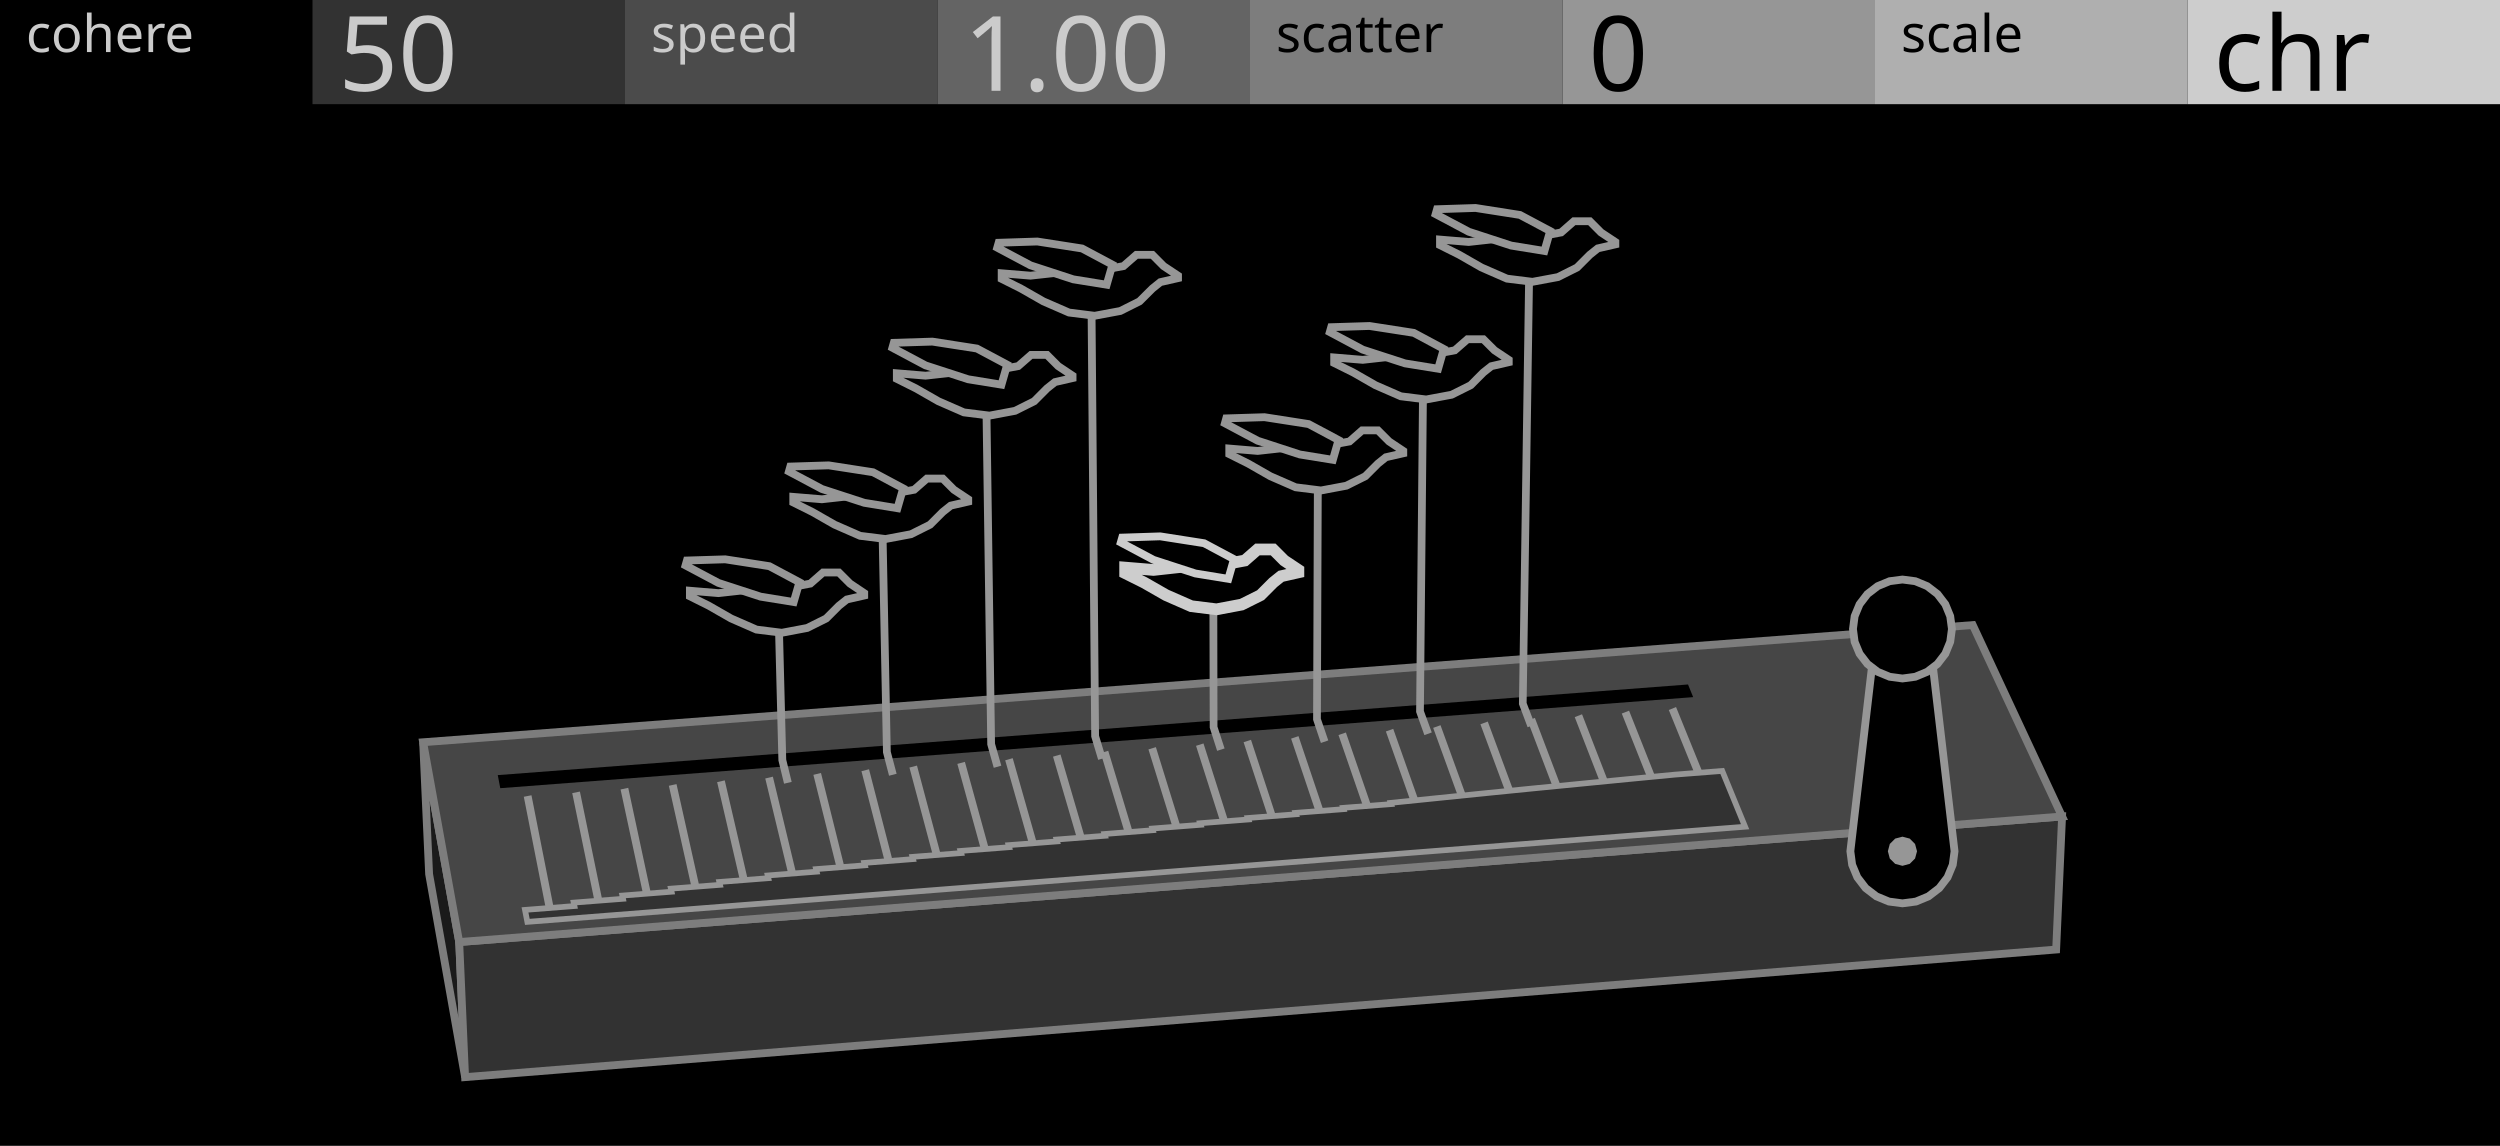
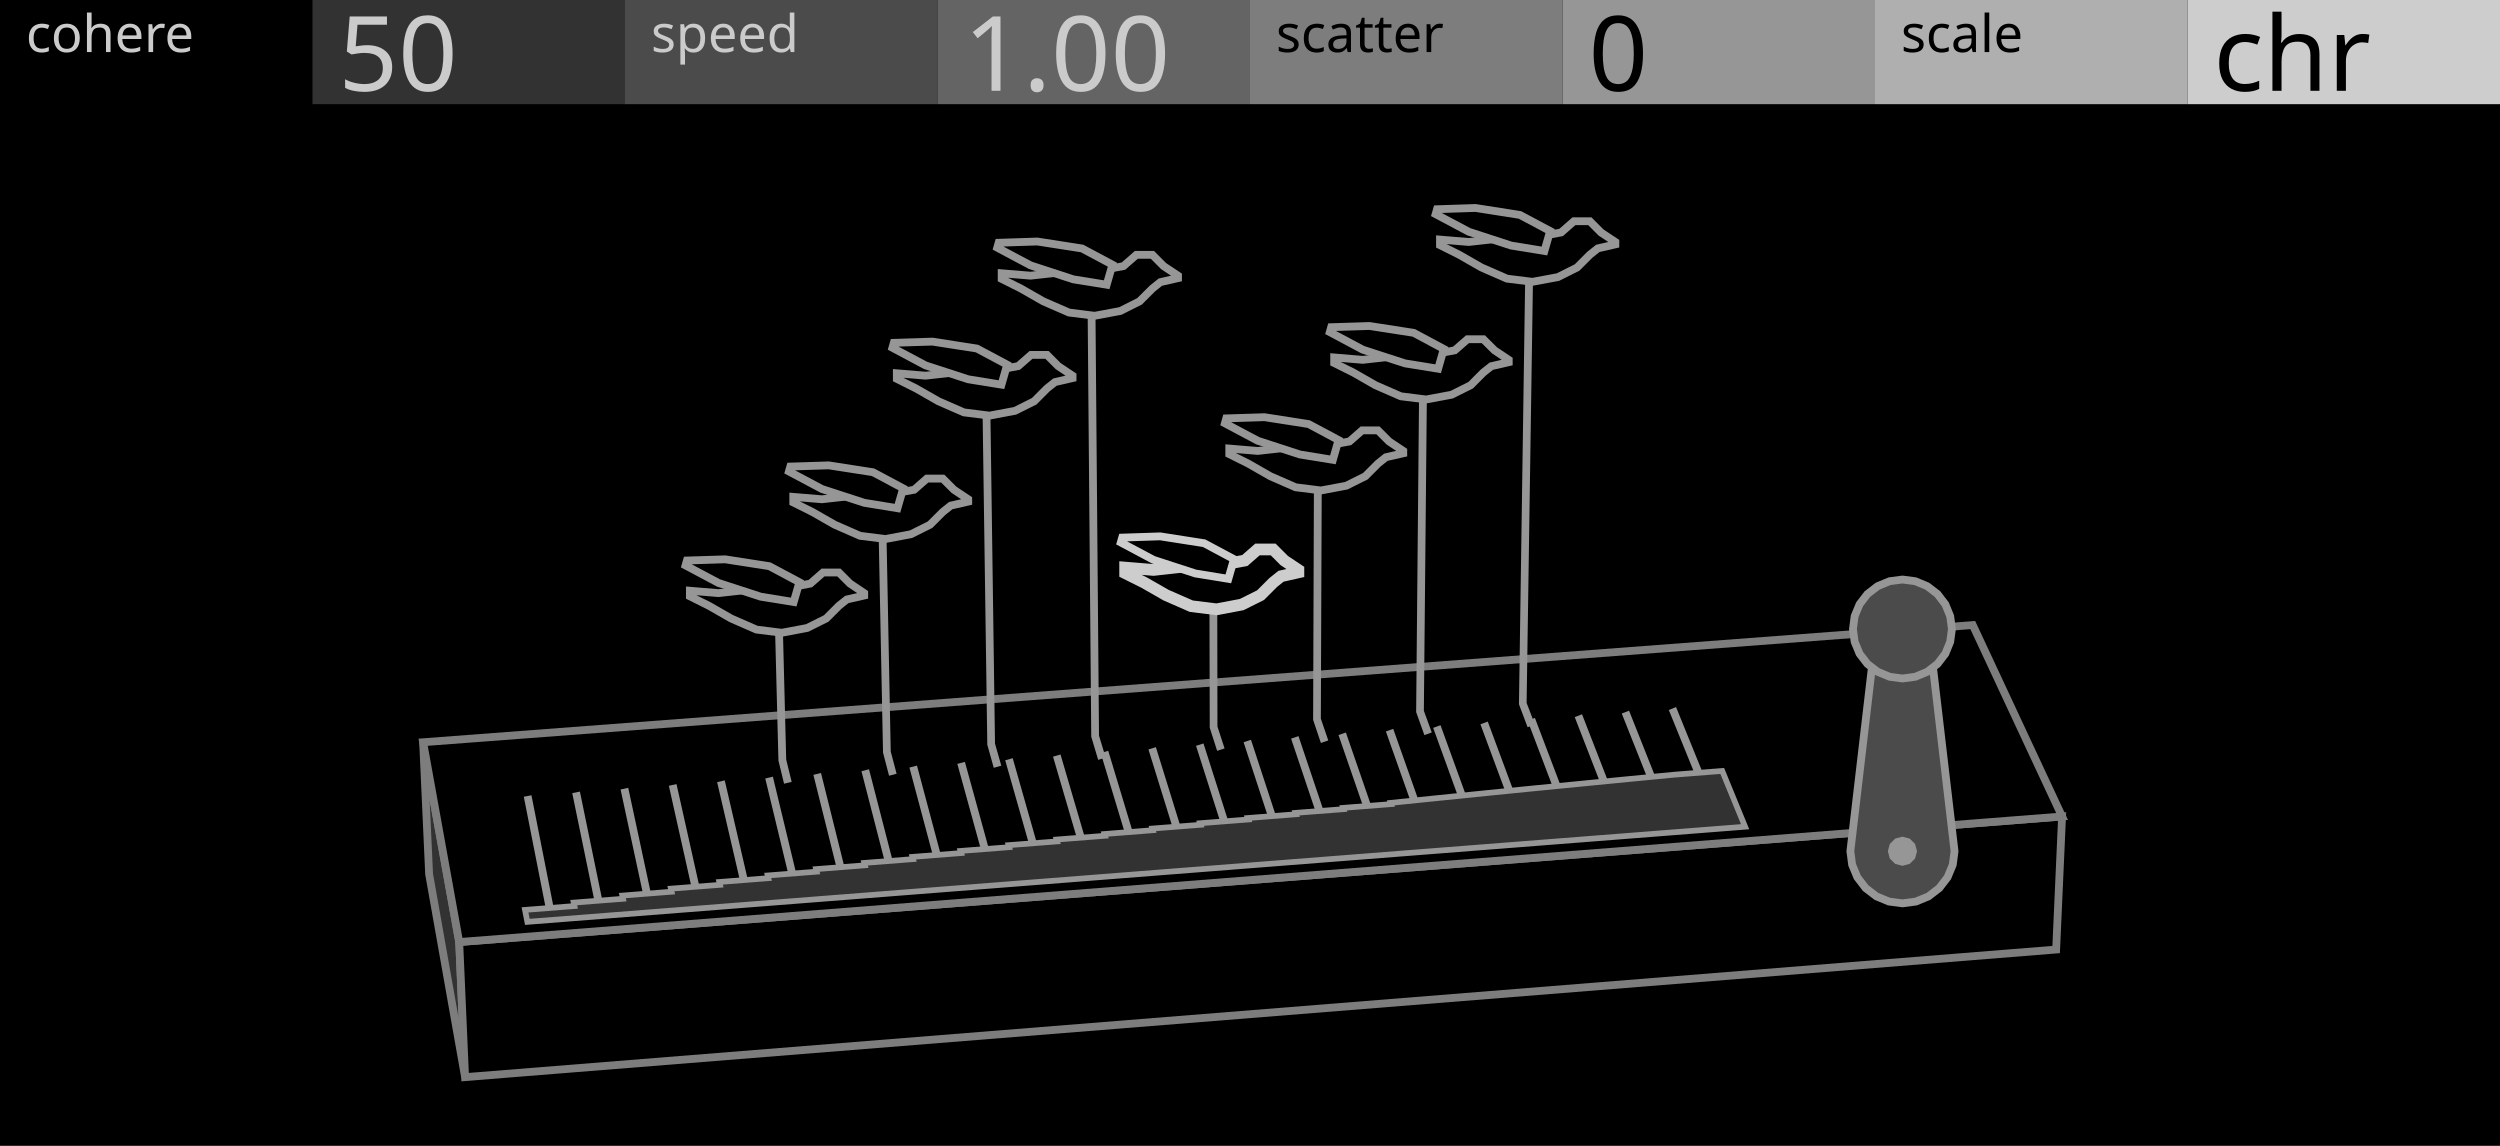
<svg xmlns="http://www.w3.org/2000/svg" width="480" height="220" viewBox="0 0 480 220">
  <g id="preview_canvas">
    <rect x="0" y="0" width="480" height="220" fill="#000000" stroke="none" />
  </g>
  <g id="preview_header">
    <rect x="0" y="0" width="60" height="20" fill="#000000" stroke="none" />
    <rect x="60" y="0" width="60" height="20" fill="#323232" stroke="none" />
    <rect x="120" y="0" width="60" height="20" fill="#4B4B4B" stroke="none" />
    <rect x="180" y="0" width="60" height="20" fill="#646464" stroke="none" />
    <rect x="240" y="0" width="60" height="20" fill="#7D7D7D" stroke="none" />
    <rect x="300" y="0" width="60" height="20" fill="#969696" stroke="none" />
    <rect x="360" y="0" width="60" height="20" fill="#AFAFAF" stroke="none" />
    <rect x="420" y="0" width="60" height="20" fill="#CDCDCD" stroke="none" />
    <text transform="matrix(1 0 0 1 5 10)" fill="#CBCBCB" stroke="none" font-family="UniversNextPro-Light" font-size="10px">cohere</text>
    <text transform="matrix(1 0 0 1 125 10)" fill="#CBCBCB" stroke="none" font-family="UniversNextPro-Light" font-size="10px">speed</text>
    <text transform="matrix(1 0 0 1 245 10)" fill="#000000" stroke="none" font-family="UniversNextPro-Light" font-size="10px">scatter</text>
    <text transform="matrix(1 0 0 1 365 10)" fill="#000000" stroke="none" font-family="UniversNextPro-Light" font-size="10px">scale</text>
    <text transform="matrix(1 0 0 1 65 17.44)" fill="#CBCBCB" stroke="none" font-family="UniversNextPro-Light" font-size="20px">50</text>
    <text transform="matrix(1 0 0 1 185 17.44)" fill="#CBCBCB" stroke="none" font-family="UniversNextPro-Light" font-size="20px">1.00</text>
    <text transform="matrix(1 0 0 1 305 17.44)" fill="#000000" stroke="none" font-family="UniversNextPro-Light" font-size="20px">0</text>
    <text transform="matrix(1 0 0 1 425 17.44)" fill="#000000" stroke="none" font-family="UniversNextPro-Light" font-size="20px">chr</text>
  </g>
-   <path d="M 88.17 180.87 L 81.24 142.51 L 82.39 167.83 L 89.3 206.81 Z" fill="#1A1A1A" stroke="#7D7D7D" stroke-width="1.5" />
-   <path d="M 88.17 180.87 L 395.92 156.76 L 394.78 182.31 L 89.3 206.81 Z" fill="#323232" stroke="#7D7D7D" stroke-width="1.5" />
-   <path d="M 88.17 180.87 L 395.92 156.76 L 378.77 120.01 L 81.24 142.51 Z" fill="#464646" stroke="#7D7D7D" stroke-width="1.5" />
+   <path d="M 88.17 180.87 L 81.24 142.51 L 82.39 167.83 L 89.3 206.81 Z" fill="#323232" stroke="#7D7D7D" stroke-width="1.5" />
+   <path d="M 88.17 180.87 L 395.92 156.76 L 394.78 182.31 L 89.3 206.81 Z" fill="#000000" stroke="#7D7D7D" stroke-width="1.5" />
+   <path d="M 88.17 180.87 L 395.92 156.76 L 378.77 120.01 L 81.24 142.51 Z" fill="#000000" stroke="#7D7D7D" stroke-width="1.5" />
  <path d="M 96.05 151.33 L 325.09 133.85 L 324.1 131.42 L 95.57 148.82 Z" fill="#000000" stroke="none" stroke-width="0" />
  <path d="M 106.61 175.83 L 102.04 152.69 L 100.57 152.98 L 105.13 176.12 Z" fill="#969696" stroke="none" stroke-width="0" />
  <path d="M 116.1 175.08 L 111.34 151.98 L 109.87 152.28 L 114.63 175.38 Z" fill="#969696" stroke="none" stroke-width="0" />
  <path d="M 125.57 174.33 L 120.62 151.26 L 119.15 151.58 L 124.11 174.65 Z" fill="#969696" stroke="none" stroke-width="0" />
  <path d="M 135.04 173.59 L 129.89 150.55 L 128.42 150.87 L 133.57 173.92 Z" fill="#969696" stroke="none" stroke-width="0" />
  <path d="M 144.49 172.84 L 139.15 149.83 L 137.69 150.17 L 143.03 173.18 Z" fill="#969696" stroke="none" stroke-width="0" />
  <path d="M 153.93 172.1 L 148.39 149.12 L 146.93 149.47 L 152.47 172.45 Z" fill="#969696" stroke="none" stroke-width="0" />
  <path d="M 163.35 171.36 L 157.63 148.41 L 156.17 148.77 L 161.9 171.72 Z" fill="#969696" stroke="none" stroke-width="0" />
  <path d="M 172.77 170.62 L 166.85 147.7 L 165.4 148.07 L 171.31 170.99 Z" fill="#969696" stroke="none" stroke-width="0" />
  <path d="M 182.17 169.88 L 176.06 146.99 L 174.61 147.37 L 180.72 170.26 Z" fill="#969696" stroke="none" stroke-width="0" />
  <path d="M 191.56 169.14 L 185.26 146.28 L 183.81 146.67 L 190.11 169.54 Z" fill="#969696" stroke="none" stroke-width="0" />
  <path d="M 200.93 168.4 L 194.44 145.57 L 193 145.98 L 199.49 168.81 Z" fill="#969696" stroke="none" stroke-width="0" />
  <path d="M 210.3 167.66 L 203.62 144.86 L 202.18 145.28 L 208.86 168.08 Z" fill="#969696" stroke="none" stroke-width="0" />
  <path d="M 219.65 166.93 L 212.78 144.15 L 211.34 144.59 L 218.21 167.36 Z" fill="#969696" stroke="none" stroke-width="0" />
  <path d="M 228.98 166.19 L 221.93 143.45 L 220.5 143.89 L 227.55 166.64 Z" fill="#969696" stroke="none" stroke-width="0" />
  <path d="M 238.31 165.46 L 231.07 142.74 L 229.64 143.2 L 236.88 165.91 Z" fill="#969696" stroke="none" stroke-width="0" />
  <path d="M 247.62 164.72 L 240.19 142.04 L 238.77 142.51 L 246.2 165.19 Z" fill="#969696" stroke="none" stroke-width="0" />
  <path d="M 256.93 163.99 L 249.31 141.34 L 247.89 141.82 L 255.5 164.47 Z" fill="#969696" stroke="none" stroke-width="0" />
  <path d="M 266.22 163.26 L 258.41 140.64 L 256.99 141.13 L 264.8 163.75 Z" fill="#969696" stroke="none" stroke-width="0" />
  <path d="M 275.49 162.53 L 267.5 139.94 L 266.09 140.44 L 274.08 163.03 Z" fill="#969696" stroke="none" stroke-width="0" />
  <path d="M 284.76 161.8 L 276.58 139.24 L 275.17 139.75 L 283.35 162.31 Z" fill="#969696" stroke="none" stroke-width="0" />
  <path d="M 294.01 161.07 L 285.65 138.54 L 284.24 139.06 L 292.6 161.6 Z" fill="#969696" stroke="none" stroke-width="0" />
  <path d="M 303.25 160.35 L 294.7 137.84 L 293.3 138.37 L 301.85 160.88 Z" fill="#969696" stroke="none" stroke-width="0" />
  <path d="M 312.48 159.62 L 303.75 137.14 L 302.35 137.69 L 311.08 160.16 Z" fill="#969696" stroke="none" stroke-width="0" />
  <path d="M 321.69 158.89 L 312.78 136.45 L 311.38 137 L 320.3 159.45 Z" fill="#969696" stroke="none" stroke-width="0" />
  <path d="M 330.9 158.17 L 321.8 135.75 L 320.41 136.32 L 329.51 158.73 Z" fill="#969696" stroke="none" stroke-width="0" />
  <path d="M 101.25 177 L 335.06 158.73 L 330.67 148.02 L 321.55 148.73 L 312.49 149.6 L 303.41 150.49 L 294.33 151.38 L 285.23 152.29 L 276.12 153.22 L 267.01 154.15 L 267.09 154.39 L 257.88 155.11 L 257.96 155.36 L 248.74 156.07 L 248.83 156.34 L 239.58 157.06 L 239.68 157.34 L 230.42 158.06 L 230.52 158.36 L 221.25 159.08 L 221.34 159.4 L 212.06 160.13 L 212.16 160.47 L 202.86 161.19 L 202.96 161.55 L 193.65 162.27 L 193.76 162.66 L 184.42 163.38 L 184.54 163.79 L 175.19 164.52 L 175.3 164.95 L 165.94 165.68 L 166.06 166.14 L 156.68 166.87 L 156.8 167.36 L 147.4 168.09 L 147.52 168.61 L 138.11 169.34 L 138.24 169.89 L 128.81 170.62 L 128.94 171.21 L 119.49 171.95 L 119.62 172.57 L 110.15 173.3 L 110.29 173.96 L 100.8 174.7 Z" fill="#323232" stroke="#969696" stroke-width="1.1" />
-   <path d="M 375.27 163.44 L 374.93 166.03 L 373.93 168.44 L 372.34 170.51 L 370.27 172.1 L 367.86 173.1 L 365.27 173.44 L 362.68 173.1 L 360.27 172.1 L 358.2 170.51 L 356.61 168.44 L 355.61 166.03 L 355.27 163.44 L 360.27 120.77 L 370.27 120.77 Z" fill="#000000" stroke="#969696" stroke-width="1.5" />
+   <path d="M 375.27 163.44 L 374.93 166.03 L 373.93 168.44 L 372.34 170.51 L 370.27 172.1 L 367.86 173.1 L 365.27 173.44 L 362.68 173.1 L 360.27 172.1 L 358.2 170.51 L 356.61 168.44 L 355.61 166.03 L 355.27 163.44 L 360.27 120.77 L 370.27 120.77 Z" fill="#4B4B4B" stroke="#969696" stroke-width="1.5" />
  <path d="M 368.07 163.44 L 367.69 164.84 L 366.67 165.86 L 365.27 166.24 L 363.87 165.86 L 362.84 164.84 L 362.47 163.44 L 362.84 162.04 L 363.87 161.01 L 365.27 160.64 L 366.67 161.01 L 367.69 162.04 Z" fill="#969696" stroke="none" stroke-width="0" />
-   <path d="M 374.77 120.77 L 374.44 123.23 L 373.5 125.52 L 371.99 127.48 L 370.02 128.99 L 367.73 129.94 L 365.27 130.27 L 362.81 129.94 L 360.52 128.99 L 358.55 127.48 L 357.04 125.52 L 356.09 123.23 L 355.77 120.77 L 356.09 118.31 L 357.04 116.02 L 358.55 114.05 L 360.52 112.54 L 362.81 111.59 L 365.27 111.27 L 367.73 111.59 L 370.02 112.54 L 371.99 114.05 L 373.5 116.02 L 374.44 118.31 Z" fill="#000000" stroke="#969696" stroke-width="1.5" />
+   <path d="M 374.77 120.77 L 374.44 123.23 L 373.5 125.52 L 371.99 127.48 L 370.02 128.99 L 367.73 129.94 L 365.27 130.27 L 362.81 129.94 L 360.52 128.99 L 358.55 127.48 L 357.04 125.52 L 356.09 123.23 L 355.77 120.77 L 356.09 118.31 L 357.04 116.02 L 358.55 114.05 L 360.52 112.54 L 362.81 111.59 L 365.27 111.27 L 367.73 111.59 L 370.02 112.54 L 371.99 114.05 L 373.5 116.02 L 374.44 118.31 Z" fill="#4B4B4B" stroke="#969696" stroke-width="1.5" />
  <path d="M 152 150.12 L 150.95 145.83 L 150.25 118.43 L 148.75 118.46 L 149.46 146.03 L 150.54 150.47 Z" fill="#969696" stroke="none" stroke-width="0" />
  <path d="M 172.15 148.56 L 171.02 144.29 L 170.16 100.42 L 168.66 100.45 L 169.54 144.5 L 170.7 148.94 Z" fill="#969696" stroke="none" stroke-width="0" />
  <path d="M 192.25 147.01 L 191.04 142.76 L 190.12 76.72 L 188.62 76.74 L 189.56 142.98 L 190.8 147.42 Z" fill="#969696" stroke="none" stroke-width="0" />
  <path d="M 212.29 145.46 L 211.01 141.24 L 210.31 57.55 L 208.81 57.56 L 209.52 141.46 L 210.85 145.89 Z" fill="#969696" stroke="none" stroke-width="0" />
  <path d="M 235.12 143.7 L 233.75 139.5 L 233.71 113.97 L 232.21 113.97 L 232.27 139.73 L 233.69 144.16 Z" fill="#969696" stroke="none" stroke-width="0" />
  <path d="M 255.03 142.16 L 253.6 137.98 L 253.78 91.14 L 252.28 91.13 L 252.12 138.22 L 253.61 142.65 Z" fill="#969696" stroke="none" stroke-width="0" />
  <path d="M 274.9 140.63 L 273.38 136.47 L 273.98 73.66 L 272.48 73.65 L 271.9 136.72 L 273.48 141.14 Z" fill="#969696" stroke="none" stroke-width="0" />
  <path d="M 294.7 139.1 L 293.11 134.96 L 294.37 51.06 L 292.87 51.04 L 291.64 135.22 L 293.3 139.63 Z" fill="#969696" stroke="none" stroke-width="0" />
  <path d="M 165.93 113.88 L 165.93 114.34 L 162.59 115.1 L 161.07 116.31 L 158.63 118.75 L 154.98 120.57 L 150.11 121.49 L 145.24 120.88 L 140.37 118.75 L 136.11 116.31 L 132.46 114.49 L 132.46 113.42 L 137.94 113.88 L 143.42 113.27 L 148.89 112.66 L 153.15 112.51 L 155.59 112.05 L 158.02 109.92 L 161.07 109.92 L 163.2 112.05 Z" fill="#000000" stroke="#969696" stroke-width="1.5" />
  <path d="M 152.39 115.59 L 146.04 114.56 L 137.94 111.92 L 131.62 108.56 L 131.89 107.62 L 139.24 107.39 L 147.72 108.71 L 153.49 111.79 Z" fill="#000000" stroke="#969696" stroke-width="1.5" />
  <path d="M 185.9 95.86 L 185.9 96.31 L 182.54 97.08 L 181.01 98.3 L 178.57 100.74 L 174.91 102.57 L 170.02 103.49 L 165.14 102.88 L 160.25 100.74 L 155.98 98.3 L 152.31 96.47 L 152.31 95.4 L 157.81 95.86 L 163.3 95.25 L 168.8 94.64 L 173.07 94.48 L 175.52 94.03 L 177.96 91.89 L 181.01 91.89 L 183.15 94.03 Z" fill="#000000" stroke="#969696" stroke-width="1.5" />
  <path d="M 172.31 97.58 L 165.94 96.54 L 157.81 93.89 L 151.47 90.52 L 151.74 89.58 L 159.11 89.35 L 167.62 90.67 L 173.41 93.76 Z" fill="#000000" stroke="#969696" stroke-width="1.5" />
  <path d="M 205.93 72.13 L 205.93 72.59 L 202.56 73.36 L 201.02 74.58 L 198.57 77.04 L 194.89 78.88 L 189.98 79.8 L 185.07 79.18 L 180.17 77.04 L 175.87 74.58 L 172.19 72.74 L 172.19 71.67 L 177.71 72.13 L 183.23 71.52 L 188.75 70.9 L 193.05 70.75 L 195.5 70.29 L 197.96 68.14 L 201.02 68.14 L 203.17 70.29 Z" fill="#000000" stroke="#969696" stroke-width="1.5" />
  <path d="M 192.28 73.86 L 185.88 72.82 L 177.71 70.16 L 171.34 66.77 L 171.61 65.82 L 179.02 65.59 L 187.57 66.92 L 193.38 70.02 Z" fill="#000000" stroke="#969696" stroke-width="1.5" />
  <path d="M 226.18 52.93 L 226.18 53.4 L 222.79 54.17 L 221.26 55.4 L 218.79 57.86 L 215.1 59.71 L 210.17 60.63 L 205.25 60.01 L 200.32 57.86 L 196.01 55.4 L 192.32 53.55 L 192.32 52.47 L 197.86 52.93 L 203.4 52.32 L 208.94 51.7 L 213.25 51.55 L 215.71 51.09 L 218.18 48.93 L 221.26 48.93 L 223.41 51.09 Z" fill="#000000" stroke="#969696" stroke-width="1.5" />
  <path d="M 212.48 54.67 L 206.06 53.63 L 197.86 50.95 L 191.47 47.55 L 191.74 46.61 L 199.17 46.37 L 207.76 47.71 L 213.59 50.82 Z" fill="#000000" stroke="#969696" stroke-width="1.5" />
  <path d="M 249.29 109.43 L 249.29 109.89 L 245.96 110.64 L 244.45 111.85 L 242.03 114.27 L 238.4 116.08 L 233.57 116.99 L 228.73 116.39 L 223.89 114.27 L 219.66 111.85 L 216.03 110.04 L 216.03 108.98 L 221.47 109.43 L 226.91 108.83 L 232.36 108.22 L 236.59 108.07 L 239.01 107.62 L 241.43 105.5 L 244.45 105.5 L 246.57 107.62 Z" fill="#000000" stroke="#CDCDCD" stroke-width="2.25" />
  <path d="M 235.84 111.14 L 229.52 110.11 L 221.47 107.49 L 215.19 104.15 L 215.46 103.22 L 222.76 102.98 L 231.19 104.3 L 236.92 107.36 Z" fill="#000000" stroke="#CDCDCD" stroke-width="1.5" />
  <path d="M 269.43 86.58 L 269.43 87.03 L 266.09 87.79 L 264.57 89.01 L 262.14 91.44 L 258.49 93.26 L 253.63 94.17 L 248.77 93.56 L 243.91 91.44 L 239.66 89.01 L 236.02 87.19 L 236.02 86.12 L 241.48 86.58 L 246.95 85.97 L 252.42 85.36 L 256.67 85.21 L 259.1 84.76 L 261.53 82.63 L 264.57 82.63 L 266.7 84.76 Z" fill="#000000" stroke="#969696" stroke-width="1.5" />
  <path d="M 255.91 88.29 L 249.57 87.26 L 241.48 84.62 L 235.18 81.27 L 235.44 80.33 L 242.78 80.1 L 251.25 81.42 L 257 84.49 Z" fill="#000000" stroke="#969696" stroke-width="1.5" />
  <path d="M 289.68 69.09 L 289.68 69.54 L 286.33 70.31 L 284.8 71.52 L 282.37 73.96 L 278.71 75.79 L 273.83 76.7 L 268.96 76.09 L 264.08 73.96 L 259.82 71.52 L 256.16 69.7 L 256.16 68.63 L 261.65 69.09 L 267.13 68.48 L 272.62 67.87 L 276.88 67.72 L 279.32 67.26 L 281.76 65.13 L 284.8 65.13 L 286.94 67.26 Z" fill="#000000" stroke="#969696" stroke-width="1.5" />
  <path d="M 276.12 70.8 L 269.76 69.77 L 261.64 67.13 L 255.32 63.76 L 255.59 62.82 L 262.95 62.59 L 271.44 63.91 L 277.21 67 Z" fill="#000000" stroke="#969696" stroke-width="1.5" />
  <path d="M 310.15 46.46 L 310.15 46.92 L 306.78 47.69 L 305.25 48.91 L 302.8 51.36 L 299.13 53.2 L 294.23 54.11 L 289.34 53.5 L 284.44 51.36 L 280.16 48.91 L 276.48 47.07 L 276.48 46 L 281.99 46.46 L 287.5 45.85 L 293.01 45.24 L 297.29 45.09 L 299.74 44.63 L 302.19 42.48 L 305.25 42.48 L 307.39 44.63 Z" fill="#000000" stroke="#969696" stroke-width="1.5" />
  <path d="M 296.53 48.19 L 290.14 47.15 L 281.99 44.49 L 275.64 41.11 L 275.91 40.17 L 283.3 39.93 L 291.83 41.27 L 297.63 44.36 Z" fill="#000000" stroke="#969696" stroke-width="1.5" />
</svg>
